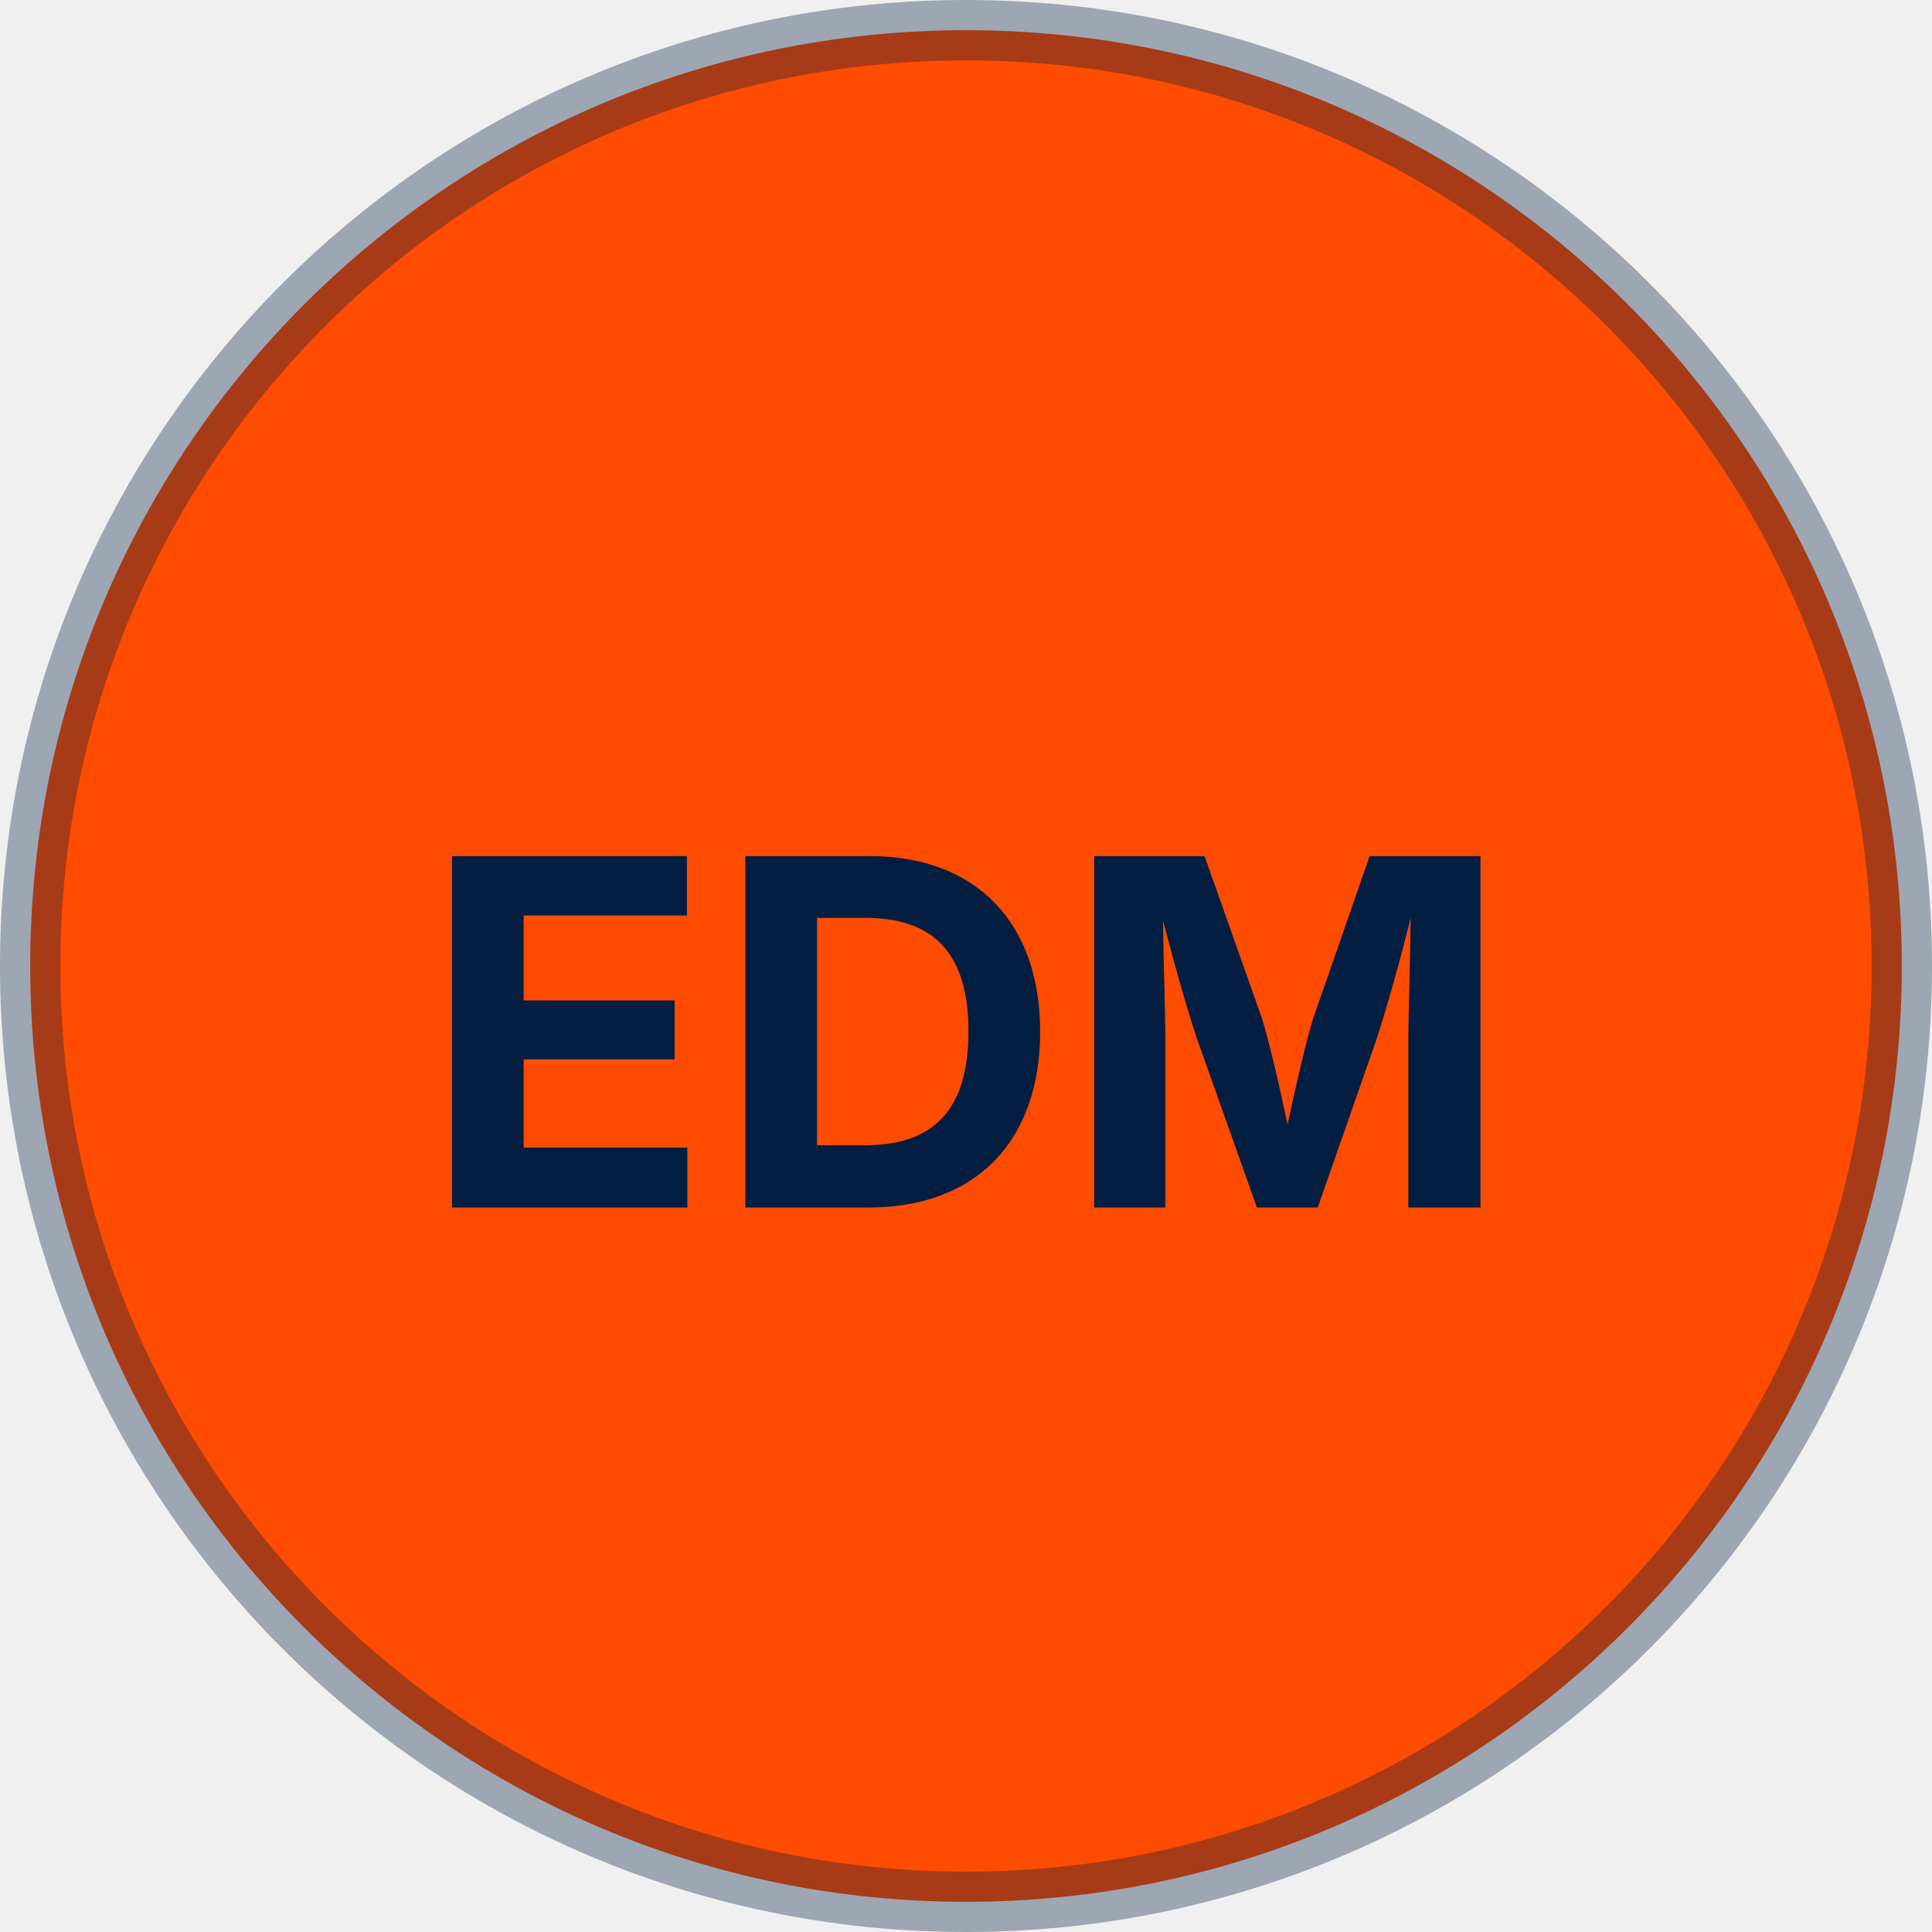
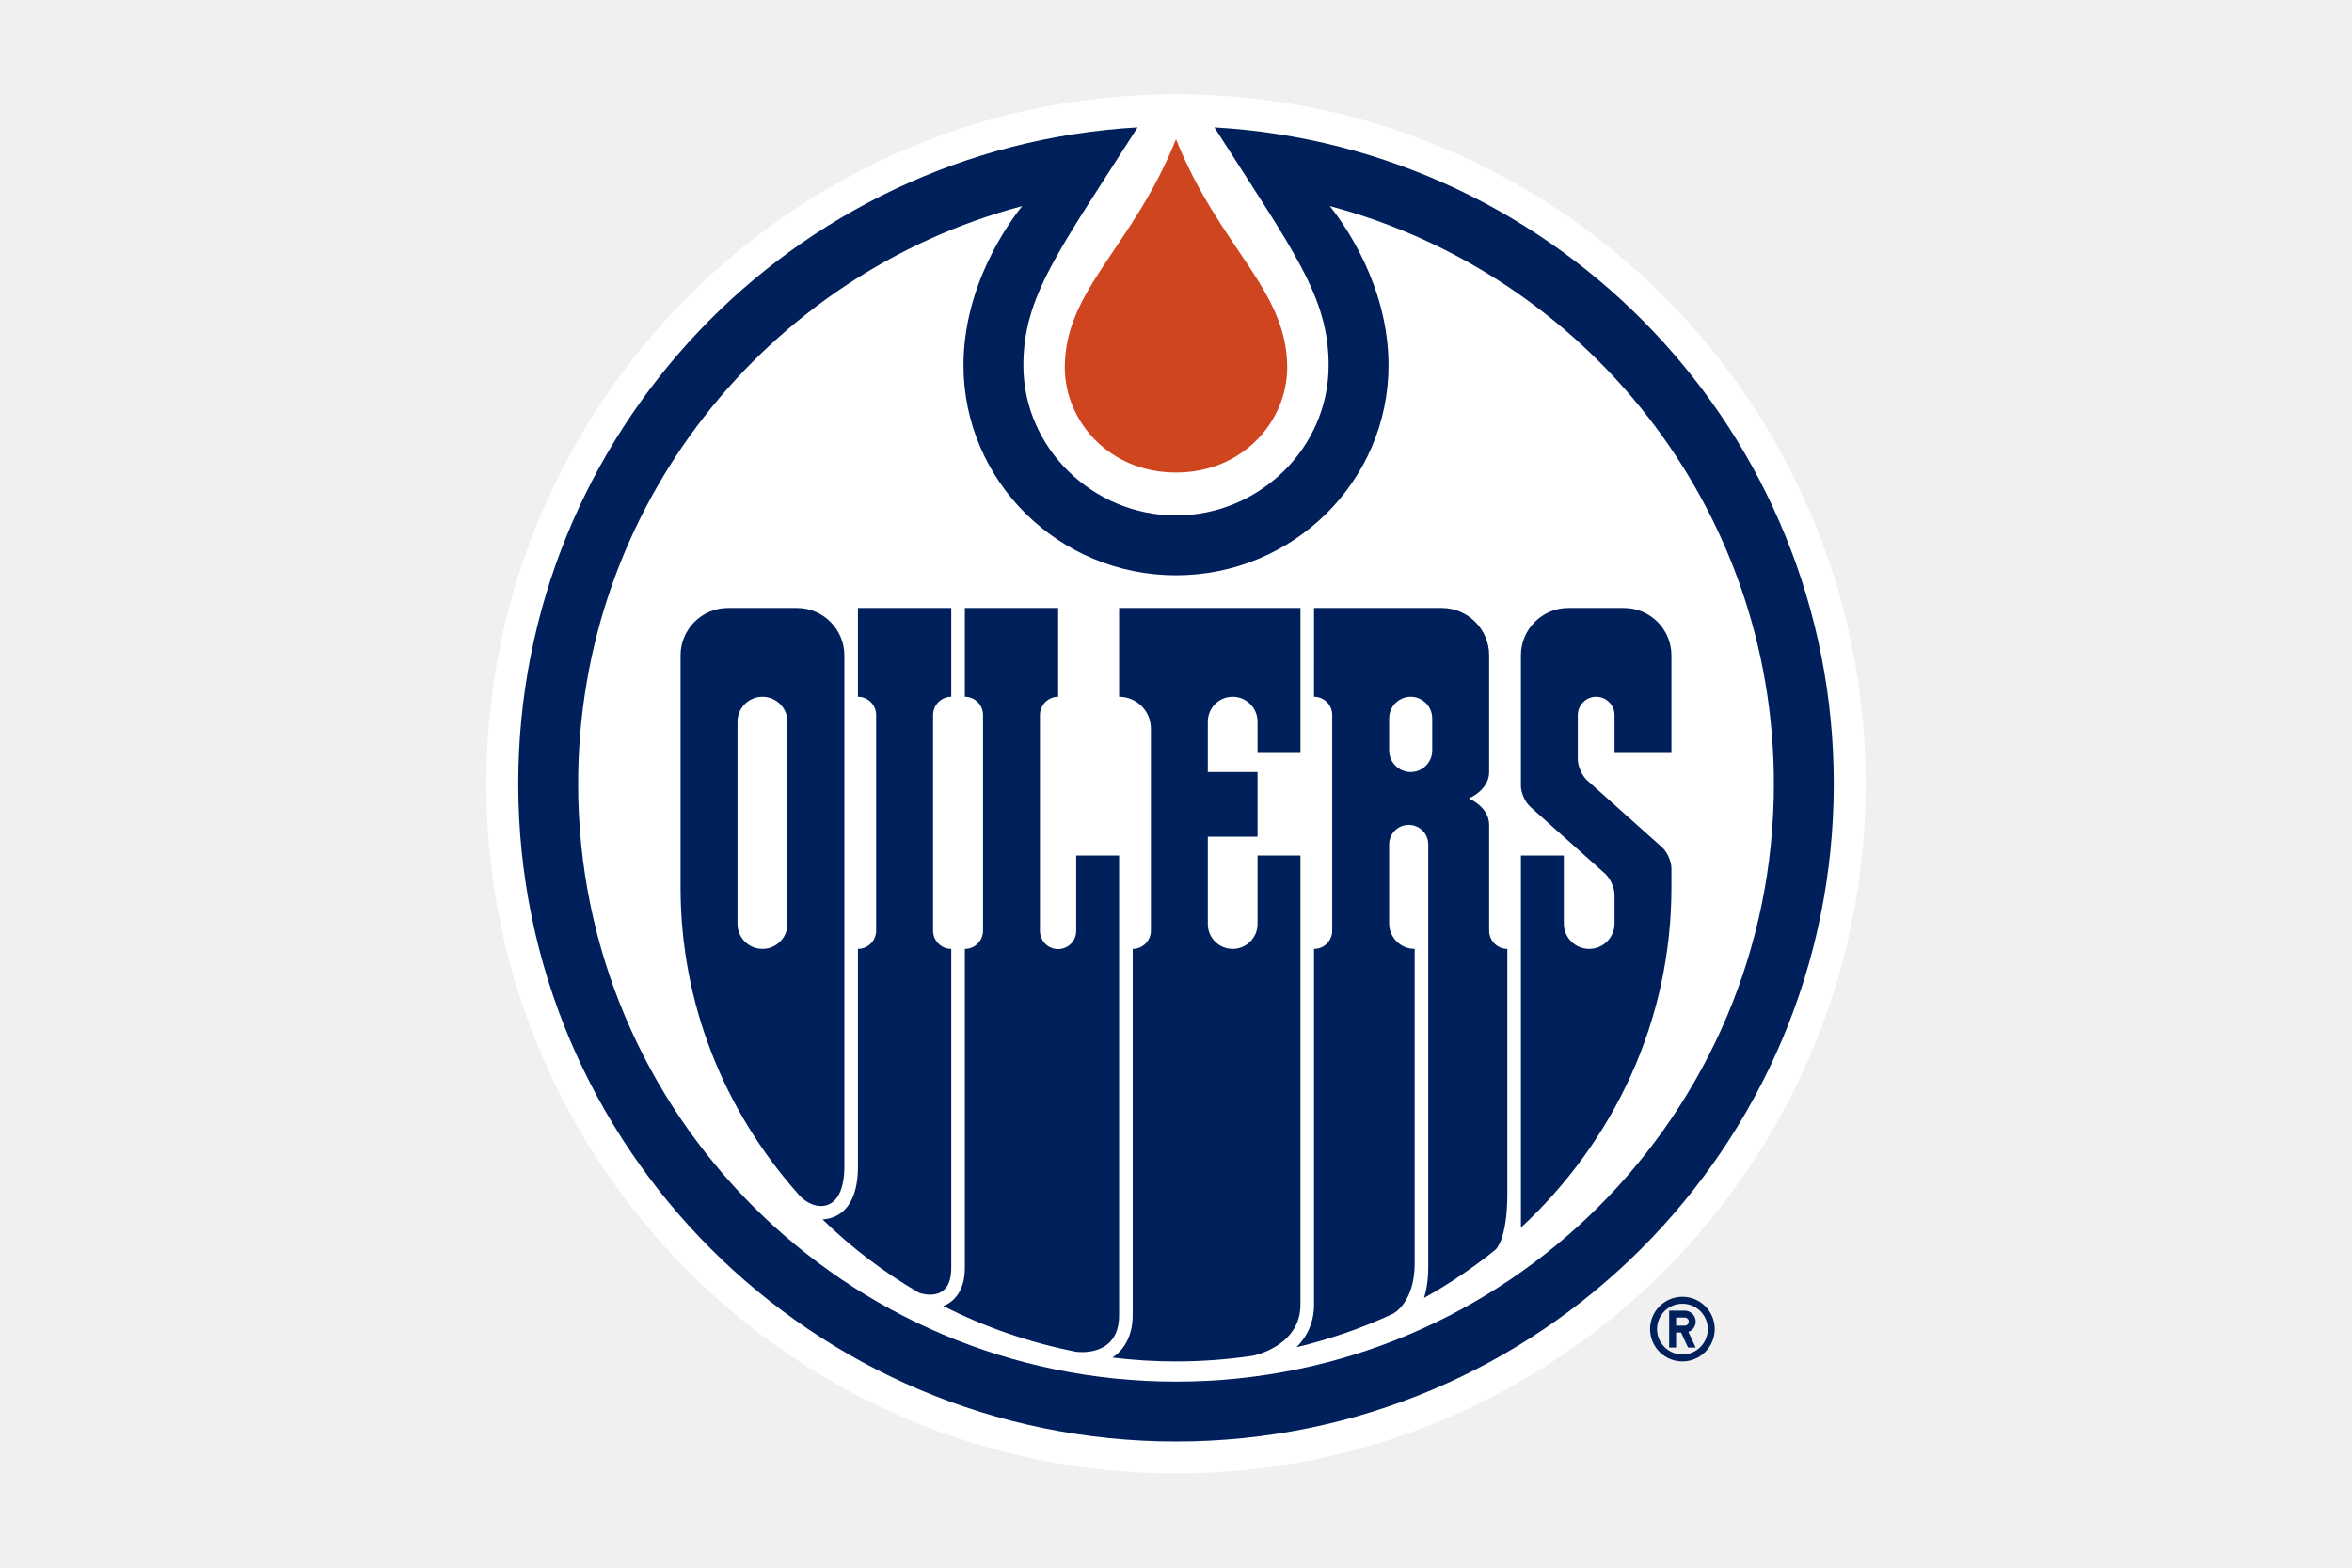
- <svg xmlns="http://www.w3.org/2000/svg" viewBox="0 0 64 64" role="img" aria-label="Edmonton Oilers">
-   <circle cx="32" cy="32" r="31" fill="#FF4C00" />
-   <circle cx="32" cy="32" r="31" fill="none" stroke="rgba(4,30,66,0.35)" stroke-width="2" />
-   <text x="32" y="40" text-anchor="middle" font-family="system-ui,-apple-system,sans-serif" font-size="16" font-weight="700" fill="#041E42">EDM</text>
+ <svg xmlns="http://www.w3.org/2000/svg" viewBox="0 0 960 640">
+   <path fill="#00205b" d="M686.699 529.396c-7.285 0-13.199 5.907-13.199 13.197 0 7.282 5.914 13.196 13.199 13.196s13.191-5.914 13.191-13.195c0-7.291-5.905-13.198-13.191-13.198m0 23.562a10.35 10.35 0 0 1-9.578-6.397 10.4 10.4 0 0 1-.786-3.968 10.35 10.35 0 0 1 10.364-10.358c5.727 0 10.363 4.631 10.363 10.358s-4.636 10.365-10.363 10.365Zm5.423-13.424a4.5 4.5 0 0 0-1.313-3.163 4.5 4.5 0 0 0-1.452-.969 4.5 4.5 0 0 0-1.713-.339h-6.358v15.063h2.826v-6.117h2.028l2.856 6.117h3.126l-2.983-6.379a4.48 4.48 0 0 0 2.983-4.213m-4.478 1.647h-3.532v-3.296h3.531c.909 0 1.652.738 1.652 1.65a1.65 1.65 0 0 1-1.652 1.646z" />
+   <path fill="#fff" d="M480 601.5c155.471 0 281.5-126.027 281.5-281.5S635.471 38.5 480 38.5 198.5 164.543 198.5 320 324.531 601.5 480 601.5" />
+   <path fill="#00205b" d="M495.67 52c32.141 50.369 46.627 68.936 46.627 97.132 0 33.847-28.445 61.289-62.296 61.289s-62.297-27.442-62.297-61.289c0-28.196 14.485-46.763 46.625-97.131-140.977 8.11-252.8 124.988-252.8 267.998 0 148.281 120.197 268.488 268.472 268.488S748.473 468.28 748.473 319.999c0-143.01-111.822-259.887-252.803-267.998m-15.669 512.035c-134.777 0-244.028-109.266-244.028-244.036 0-113.061 76.907-208.161 181.257-235.867-5.544 6.898-23.97 32.28-23.97 64.999 0 47.274 38.912 85.734 86.741 85.734s86.74-38.46 86.74-85.734c0-32.719-18.434-58.101-23.97-64.999C647.127 111.84 724.031 206.938 724.031 320c0 134.77-109.26 244.036-244.03 244.036" />
+   <path fill="#00205b" d="M530.797 349.264H513.28v27.964c0 5.605-4.544 10.155-10.153 10.155-5.593 0-10.145-4.55-10.145-10.155v-35.64h20.298v-26.413h-20.298v-20.571c0-5.605 4.552-10.149 10.145-10.149 5.609 0 10.153 4.544 10.153 10.149v12.813h17.517v-59.218h-74.019v36.256c7.162 0 12.974 5.797 12.974 12.975v82.527a7.43 7.43 0 0 1-7.427 7.427v149.547c0 10.684-5.586 15.555-8.256 17.28A212 212 0 0 0 480 555.79c10.725 0 21.259-.81 31.538-2.35 0 0 19.258-3.82 19.258-20.802z" />
+   <path fill="#00205b" d="M456.78 349.264h-17.512v30.718a7.4 7.4 0 1 1-14.799.001v-88.098a7.42 7.42 0 0 1 4.585-6.866 7.4 7.4 0 0 1 2.844-.565v-36.256h-38.084v36.256a7.424 7.424 0 0 1 7.421 7.431v88.071c0 4.099-3.325 7.427-7.421 7.427v130.258c0 10.878-5.954 14.447-8.782 15.532 16.8 8.559 35.012 14.919 54.207 18.678 0 0 17.541 2.672 17.541-14.922z" />
+   <path fill="#00205b" d="M388.266 517.641V387.384c-4.1 0-7.424-3.329-7.424-7.43v-88.069a7.42 7.42 0 0 1 4.582-6.864 7.4 7.4 0 0 1 2.842-.566v-36.259h-38.081v36.259a7.425 7.425 0 0 1 7.422 7.43v88.068c0 4.101-3.327 7.43-7.422 7.43v88.732c0 18.524-9.507 21.457-14.469 21.715a202.3 202.3 0 0 0 39.363 29.919s13.188 4.987 13.188-10.108m293.947-210.225v-39.895c0-10.625-8.69-19.32-19.316-19.32H640.1c-10.624 0-19.317 8.695-19.317 19.32v53.285c0 2.838 1.724 6.709 3.843 8.587l30.518 27.293c2.115 1.896 3.844 5.771 3.844 8.595v11.762c0 5.713-4.639 10.34-10.349 10.34s-10.339-4.627-10.339-10.34v-27.776h-17.518v151.902c37.876-35.158 61.432-84.354 61.432-138.832v-7.85c0-2.832-1.723-6.689-3.829-8.584l-30.526-27.29c-2.122-1.903-3.849-5.759-3.849-8.598v-18.083c0-4.123 3.36-7.476 7.495-7.476 4.128 0 7.483 3.352 7.483 7.476v15.485h23.226z" />
+   <path fill="#00205b" d="M344.634 476.115V267.524c0-10.632-8.689-19.327-19.315-19.327h-28.216c-10.626 0-19.323 8.695-19.323 19.327v94.812c0 47.494 17.9 90.97 47.575 124.621 5.802 7.566 19.279 9.729 19.279-10.842m-23.227-98.926c0 5.626-4.564 10.191-10.192 10.191-5.636 0-10.197-4.565-10.197-10.191v-82.541a10.184 10.184 0 0 1 10.196-10.192 10.183 10.183 0 0 1 10.193 10.193zm286.408 2.764v-43.206c0-7.399-8.3-10.789-8.3-10.789s8.3-3.391 8.3-10.782v-47.655c0-10.627-8.697-19.32-19.318-19.32h-52.156l-.007 36.254a7.42 7.42 0 0 1 7.429 7.43v88.068a7.42 7.42 0 0 1-7.429 7.43v145.254c0 7.529-3.032 13.211-7.126 17.354 13.692-3.284 26.833-7.834 39.274-13.627 0 0 8.934-4.338 8.934-20.597V387.383c-5.758 0-10.416-4.669-10.416-10.417v-32.234a7.97 7.97 0 0 1 7.973-7.985 7.98 7.98 0 0 1 5.65 2.335 7.98 7.98 0 0 1 2.337 5.65v172.71c0 4.886-.672 8.976-1.703 12.417a204.3 204.3 0 0 0 29.193-19.718s4.794-3.971 4.794-22.854v-99.904a7.44 7.44 0 0 1-5.253-2.176 7.4 7.4 0 0 1-1.611-2.41 7.4 7.4 0 0 1-.565-2.844m-23.237-73.574c0 4.856-3.932 8.797-8.79 8.797-4.855 0-8.788-3.941-8.788-8.797v-13.134a8.774 8.774 0 0 1 5.424-8.121 8.8 8.8 0 0 1 6.729-.001 8.784 8.784 0 0 1 5.425 8.121z" />
+   <path fill="#cf4520" d="M525.391 150.02c0-31.797-27.583-48.782-45.39-93.183-17.81 44.401-45.393 61.385-45.393 93.183 0 21.73 17.947 42.892 45.392 42.892s45.391-21.161 45.391-42.892" />
</svg>
